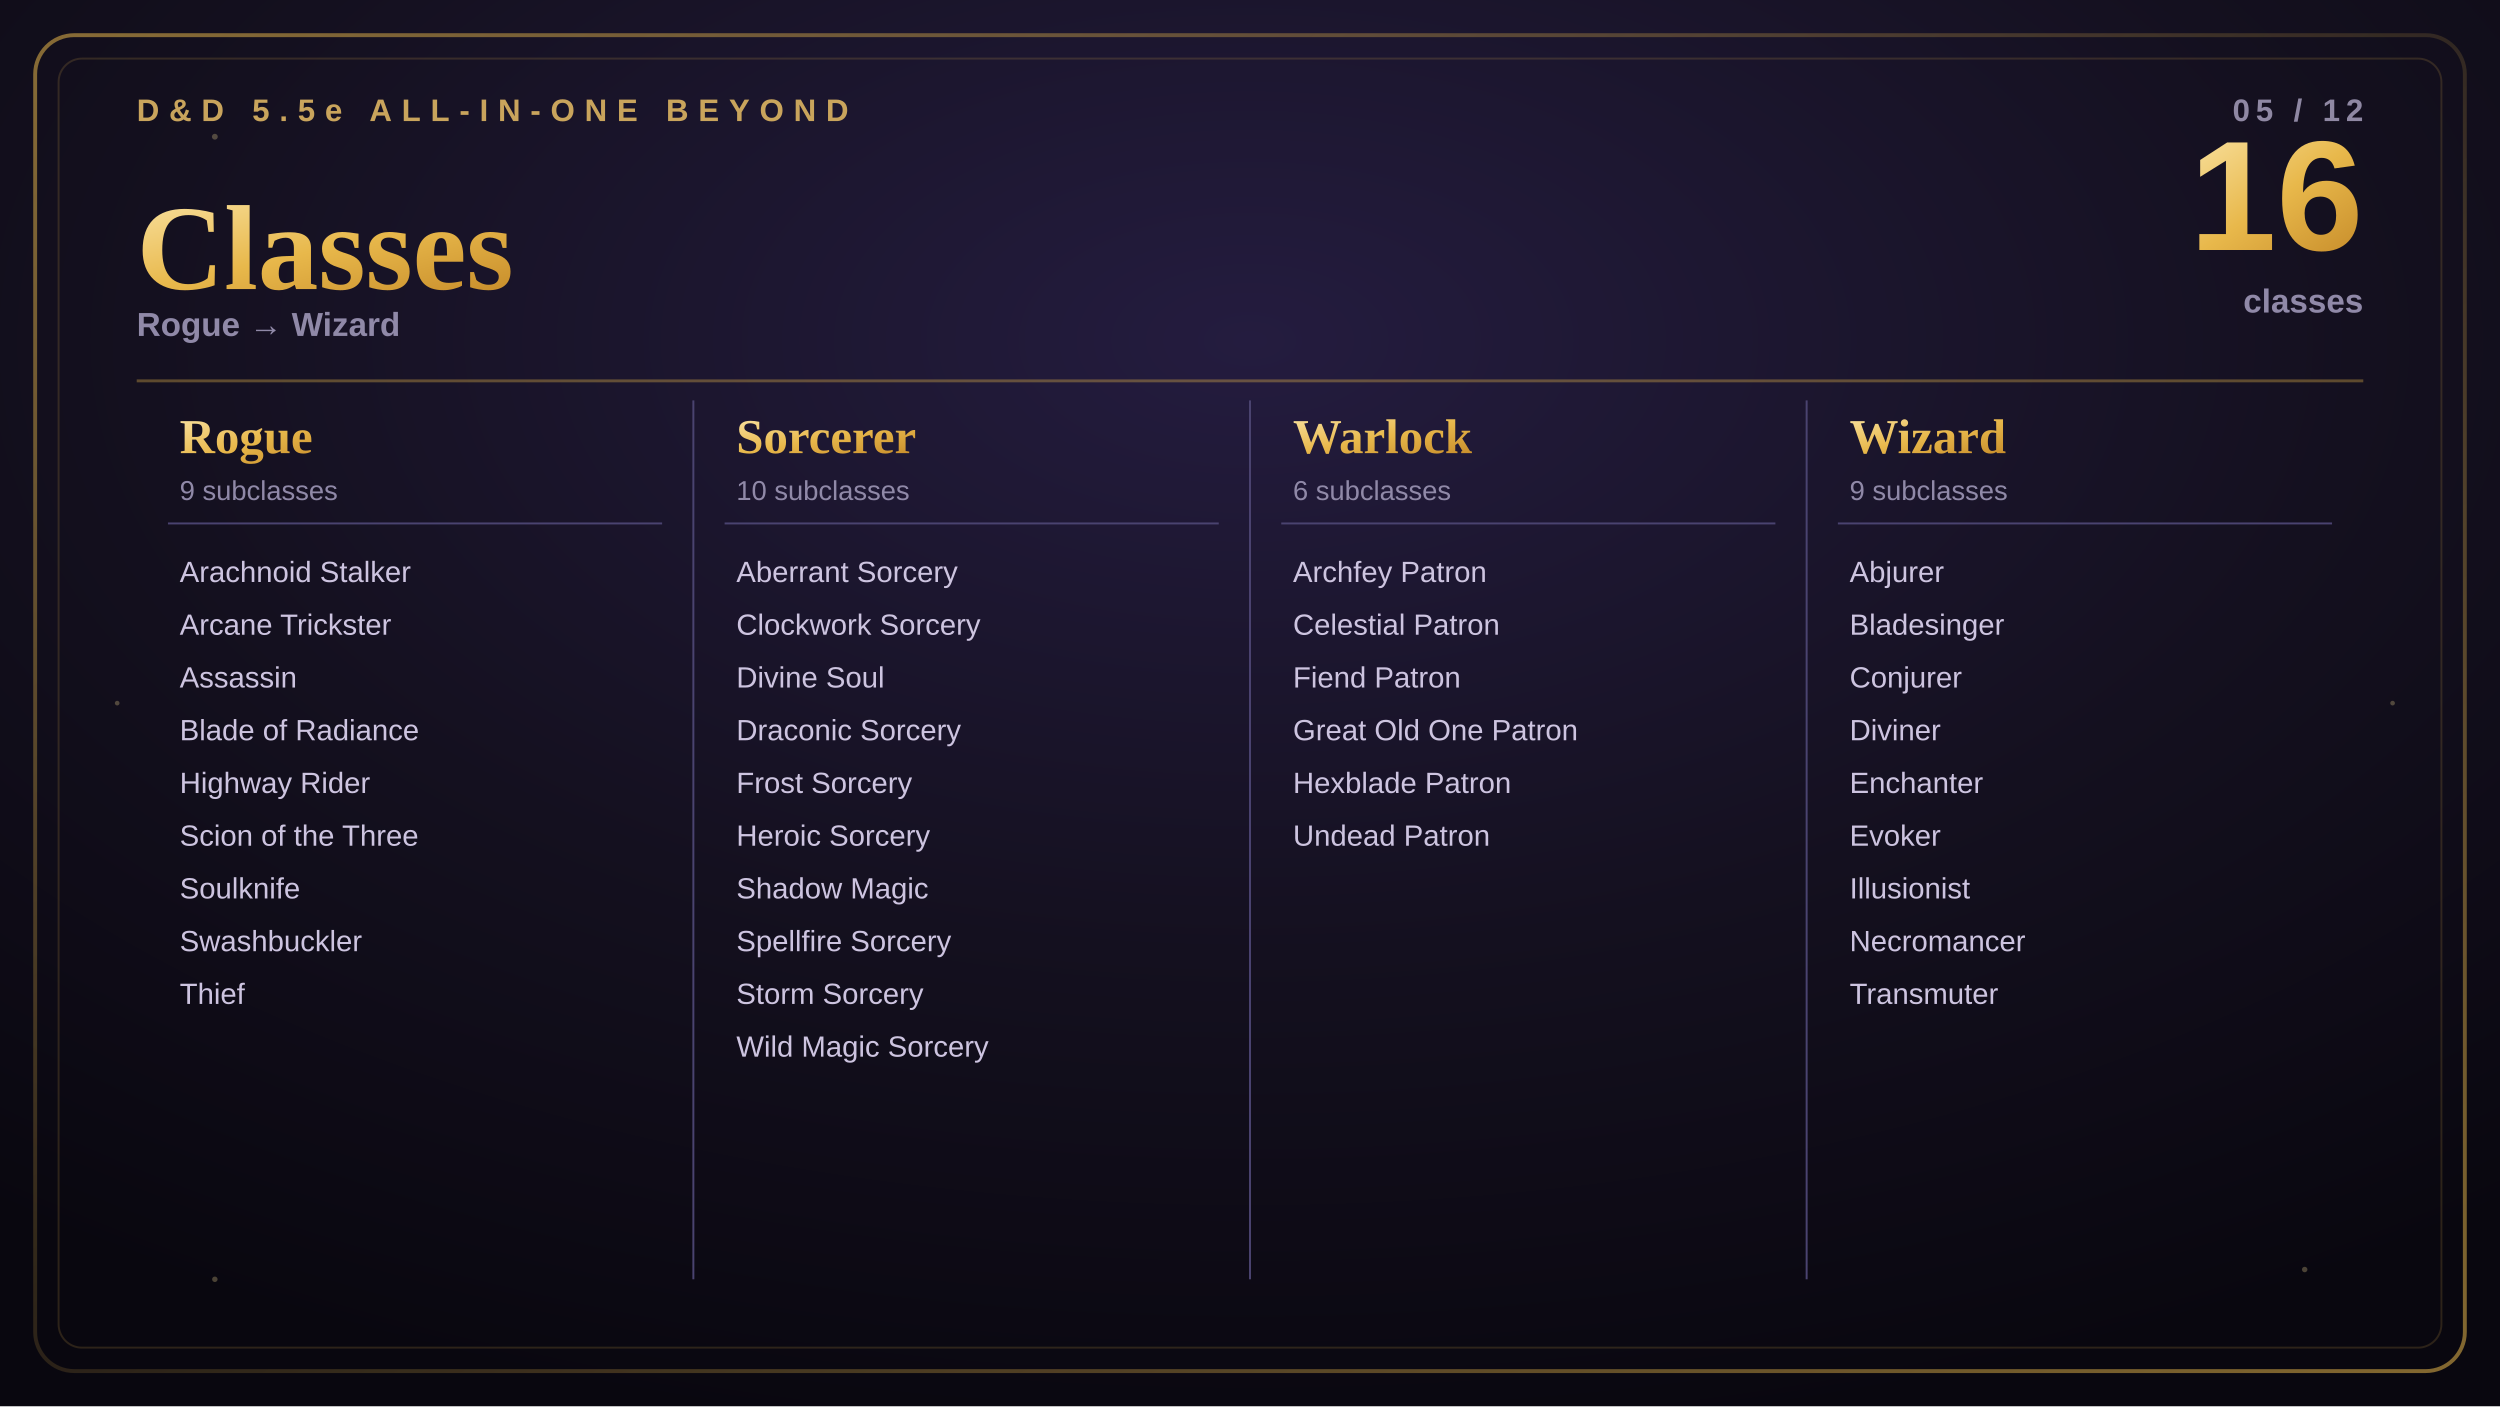
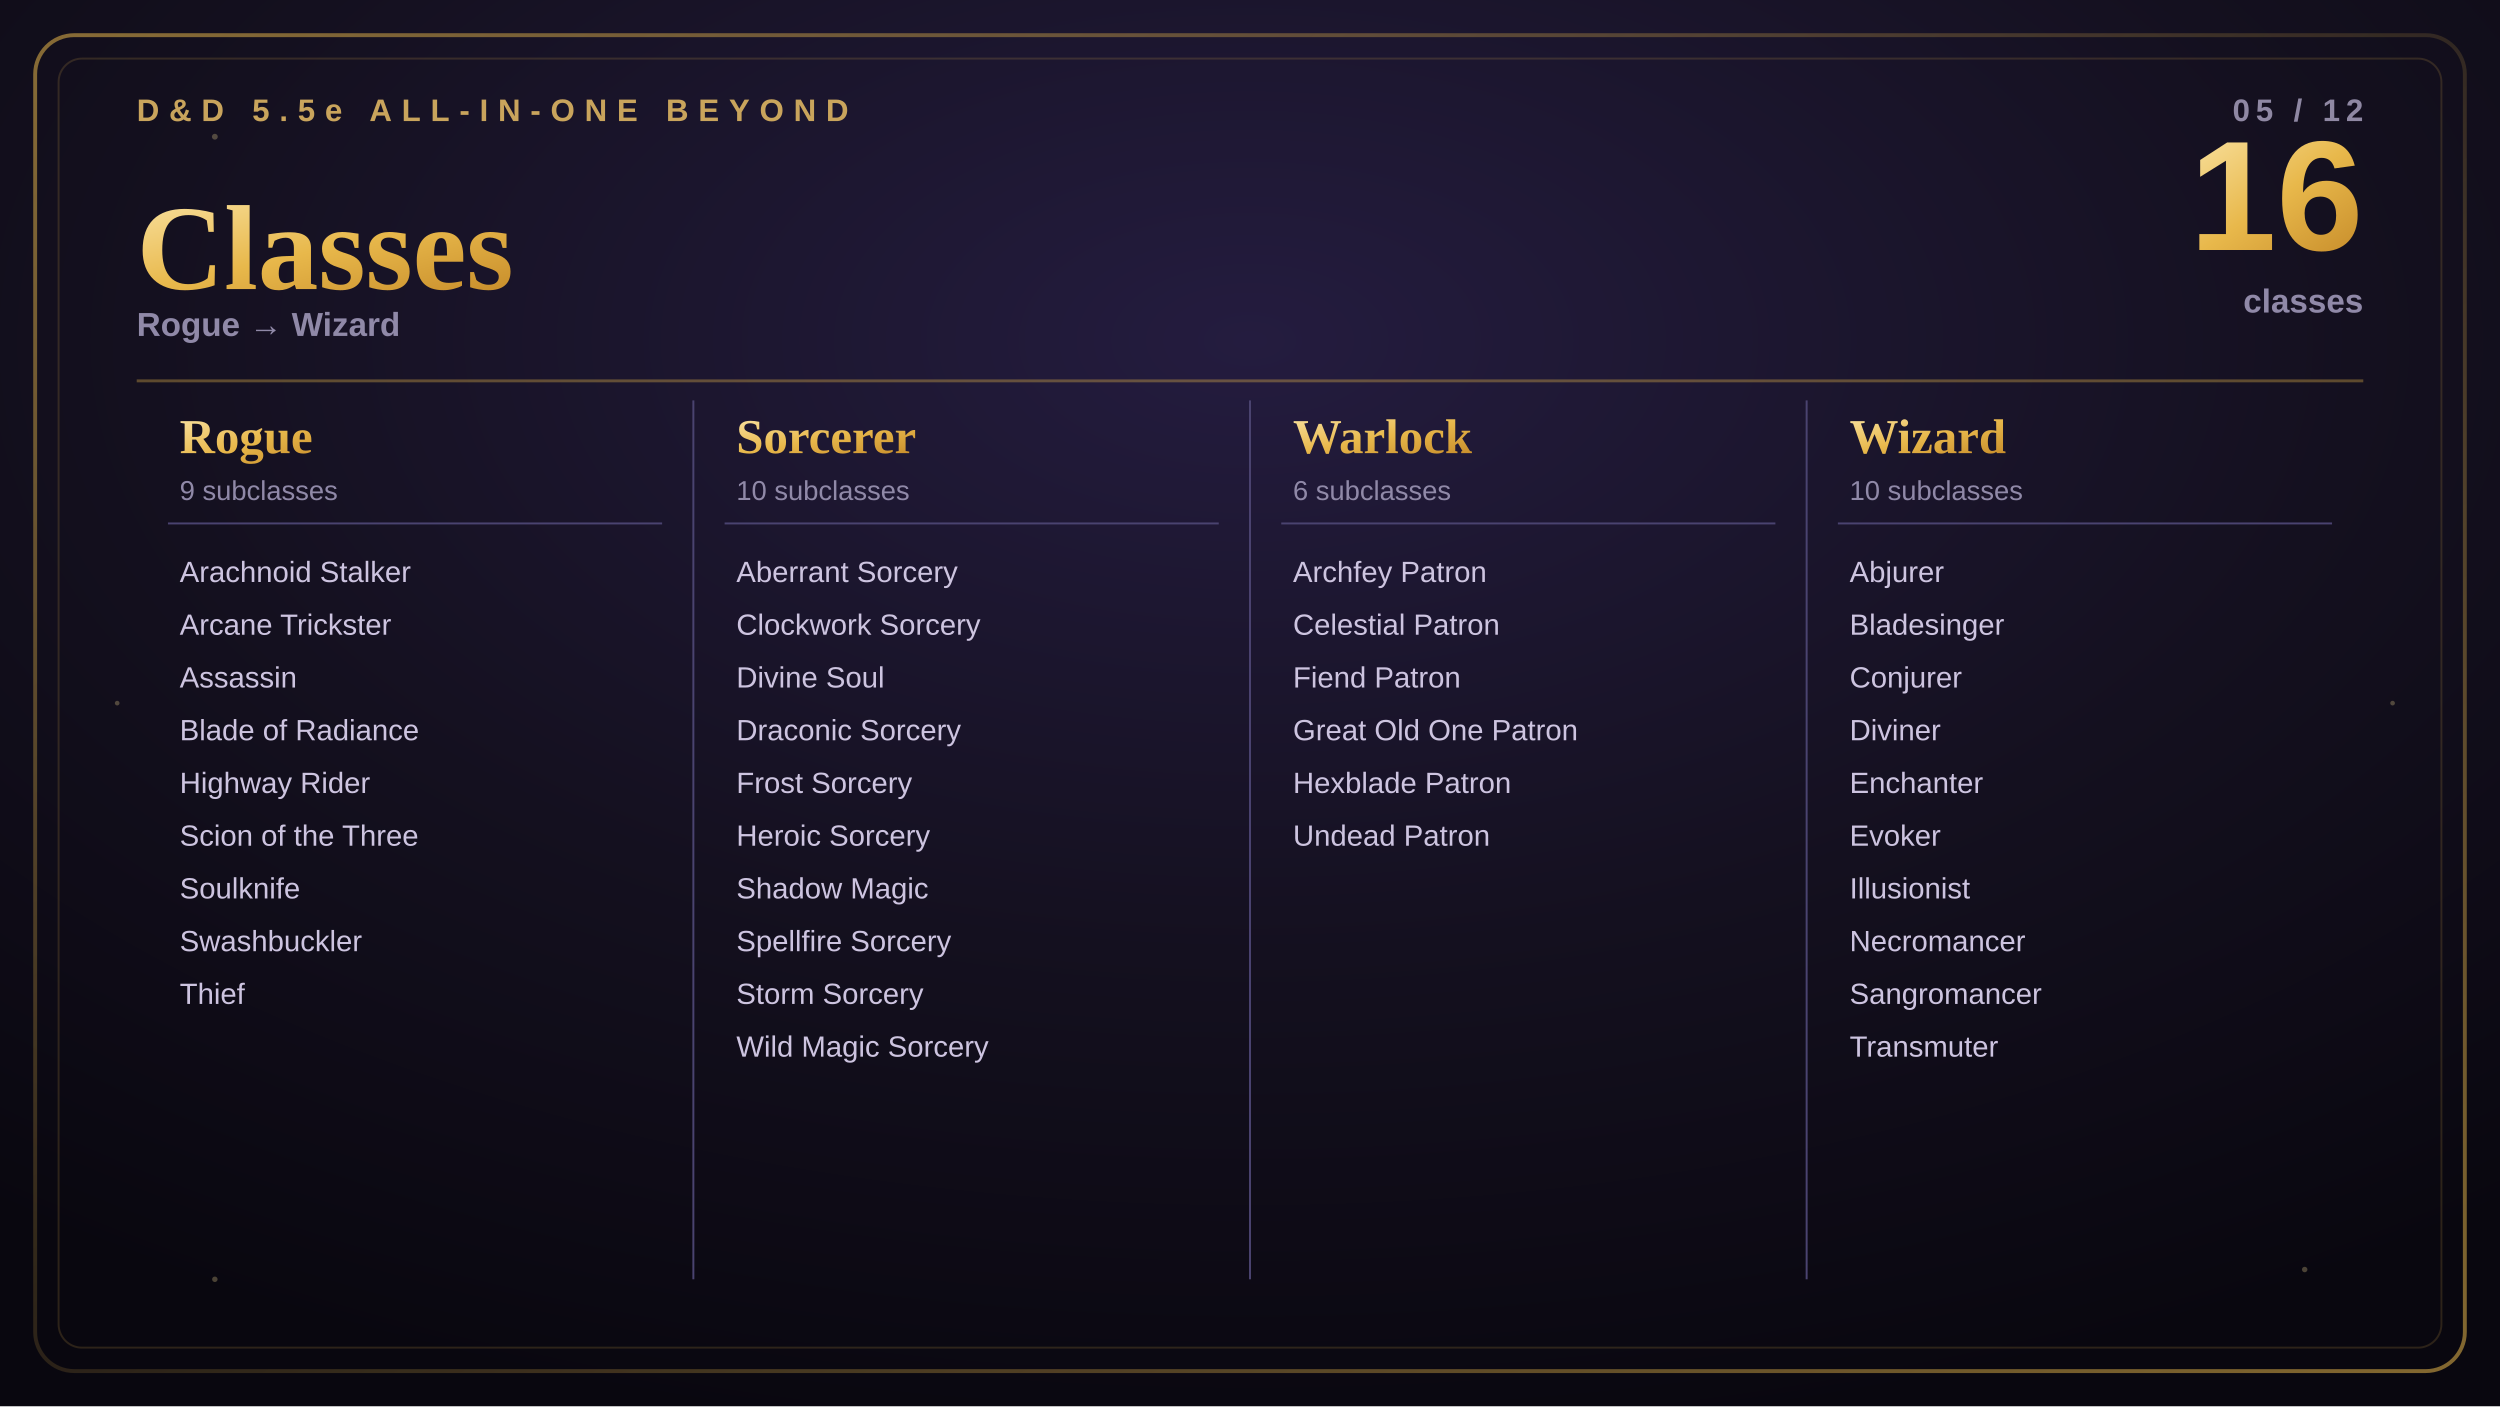
<svg xmlns="http://www.w3.org/2000/svg" width="1280" height="720" viewBox="0 0 1280 720">
  <defs>
    <radialGradient id="bgGlow" cx="50%" cy="24%" r="80%">
      <stop offset="0%" stop-color="#241c3f" />
      <stop offset="55%" stop-color="#14101f" />
      <stop offset="100%" stop-color="#09070f" />
    </radialGradient>
    <linearGradient id="goldGrad" x1="0%" y1="0%" x2="100%" y2="100%">
      <stop offset="0%" stop-color="#f7dd97" />
      <stop offset="50%" stop-color="#e8b84b" />
      <stop offset="100%" stop-color="#c98f2c" />
    </linearGradient>
    <linearGradient id="borderGrad" x1="0%" y1="0%" x2="100%" y2="100%">
      <stop offset="0%" stop-color="#e8b84b" stop-opacity="0.55" />
      <stop offset="50%" stop-color="#e8b84b" stop-opacity="0.15" />
      <stop offset="100%" stop-color="#e8b84b" stop-opacity="0.55" />
    </linearGradient>
  </defs>
  <rect x="0" y="0" width="1280" height="720" fill="url(#bgGlow)" />
  <g fill="#f7dd97" opacity="0.28">
    <circle cx="110" cy="70" r="1.5" />
    <circle cx="1180" cy="80" r="1.5" />
    <circle cx="60" cy="360" r="1.2" />
    <circle cx="1225" cy="360" r="1.2" />
    <circle cx="110" cy="655" r="1.4" />
    <circle cx="1180" cy="650" r="1.4" />
  </g>
  <rect x="18" y="18" width="1244" height="684" rx="20" fill="none" stroke="url(#borderGrad)" stroke-width="2" />
  <rect x="30" y="30" width="1220" height="660" rx="12" fill="none" stroke="#e8b84b" stroke-opacity="0.16" stroke-width="1" />
  <text x="70" y="62" font-family="Arial, Helvetica, sans-serif" font-size="16" font-weight="700" letter-spacing="5" fill="#c9a45c">D&amp;D 5.5e ALL-IN-ONE BEYOND</text>
  <text x="1210" y="62" text-anchor="end" font-family="Arial, Helvetica, sans-serif" font-size="16" font-weight="700" letter-spacing="3" fill="#8f88a3">05 / 12</text>
  <text x="70" y="148" font-family="Georgia, 'Times New Roman', serif" font-size="62" font-weight="700" fill="url(#goldGrad)">Classes</text>
  <text x="1210" y="128" text-anchor="end" font-family="Arial, Helvetica, sans-serif" font-size="80" font-weight="800" fill="url(#goldGrad)">16</text>
  <text x="1210" y="160" text-anchor="end" font-family="Arial, Helvetica, sans-serif" font-size="17" font-weight="600" fill="#9089a8">classes</text>
  <text x="70" y="172" font-family="Arial, Helvetica, sans-serif" font-size="17" font-weight="600" fill="#9089a8">Rogue → Wizard</text>
  <line x1="70" y1="195" x2="1210" y2="195" stroke="#e8b84b" stroke-opacity="0.35" stroke-width="1.5" />
  <line x1="355.0" y1="205" x2="355.0" y2="655" stroke="#4a4370" stroke-width="1" />
  <line x1="640.0" y1="205" x2="640.0" y2="655" stroke="#4a4370" stroke-width="1" />
  <line x1="925.0" y1="205" x2="925.0" y2="655" stroke="#4a4370" stroke-width="1" />
  <text x="92.0" y="232" font-family="Georgia, 'Times New Roman', serif" font-size="25" font-weight="700" fill="url(#goldGrad)">Rogue</text>
  <text x="92.0" y="256" font-family="Arial, Helvetica, sans-serif" font-size="14" fill="#9089a8">9 subclasses</text>
  <line x1="86.0" y1="268" x2="339.0" y2="268" stroke="#4a4370" stroke-width="1" />
  <text x="92.0" y="298" font-family="Arial, Helvetica, sans-serif" font-size="15" fill="#cdc4e0">Arachnoid Stalker</text>
  <text x="92.0" y="325" font-family="Arial, Helvetica, sans-serif" font-size="15" fill="#cdc4e0">Arcane Trickster</text>
  <text x="92.0" y="352" font-family="Arial, Helvetica, sans-serif" font-size="15" fill="#cdc4e0">Assassin</text>
  <text x="92.0" y="379" font-family="Arial, Helvetica, sans-serif" font-size="15" fill="#cdc4e0">Blade of Radiance</text>
  <text x="92.0" y="406" font-family="Arial, Helvetica, sans-serif" font-size="15" fill="#cdc4e0">Highway Rider</text>
  <text x="92.0" y="433" font-family="Arial, Helvetica, sans-serif" font-size="15" fill="#cdc4e0">Scion of the Three</text>
  <text x="92.0" y="460" font-family="Arial, Helvetica, sans-serif" font-size="15" fill="#cdc4e0">Soulknife</text>
  <text x="92.0" y="487" font-family="Arial, Helvetica, sans-serif" font-size="15" fill="#cdc4e0">Swashbuckler</text>
  <text x="92.0" y="514" font-family="Arial, Helvetica, sans-serif" font-size="15" fill="#cdc4e0">Thief</text>
  <text x="377.0" y="232" font-family="Georgia, 'Times New Roman', serif" font-size="25" font-weight="700" fill="url(#goldGrad)">Sorcerer</text>
  <text x="377.0" y="256" font-family="Arial, Helvetica, sans-serif" font-size="14" fill="#9089a8">10 subclasses</text>
  <line x1="371.0" y1="268" x2="624.0" y2="268" stroke="#4a4370" stroke-width="1" />
  <text x="377.0" y="298" font-family="Arial, Helvetica, sans-serif" font-size="15" fill="#cdc4e0">Aberrant Sorcery</text>
  <text x="377.0" y="325" font-family="Arial, Helvetica, sans-serif" font-size="15" fill="#cdc4e0">Clockwork Sorcery</text>
  <text x="377.0" y="352" font-family="Arial, Helvetica, sans-serif" font-size="15" fill="#cdc4e0">Divine Soul</text>
  <text x="377.0" y="379" font-family="Arial, Helvetica, sans-serif" font-size="15" fill="#cdc4e0">Draconic Sorcery</text>
  <text x="377.0" y="406" font-family="Arial, Helvetica, sans-serif" font-size="15" fill="#cdc4e0">Frost Sorcery</text>
  <text x="377.0" y="433" font-family="Arial, Helvetica, sans-serif" font-size="15" fill="#cdc4e0">Heroic Sorcery</text>
  <text x="377.0" y="460" font-family="Arial, Helvetica, sans-serif" font-size="15" fill="#cdc4e0">Shadow Magic</text>
  <text x="377.0" y="487" font-family="Arial, Helvetica, sans-serif" font-size="15" fill="#cdc4e0">Spellfire Sorcery</text>
  <text x="377.0" y="514" font-family="Arial, Helvetica, sans-serif" font-size="15" fill="#cdc4e0">Storm Sorcery</text>
  <text x="377.0" y="541" font-family="Arial, Helvetica, sans-serif" font-size="15" fill="#cdc4e0">Wild Magic Sorcery</text>
  <text x="662.0" y="232" font-family="Georgia, 'Times New Roman', serif" font-size="25" font-weight="700" fill="url(#goldGrad)">Warlock</text>
  <text x="662.0" y="256" font-family="Arial, Helvetica, sans-serif" font-size="14" fill="#9089a8">6 subclasses</text>
  <line x1="656.0" y1="268" x2="909.0" y2="268" stroke="#4a4370" stroke-width="1" />
  <text x="662.0" y="298" font-family="Arial, Helvetica, sans-serif" font-size="15" fill="#cdc4e0">Archfey Patron</text>
  <text x="662.0" y="325" font-family="Arial, Helvetica, sans-serif" font-size="15" fill="#cdc4e0">Celestial Patron</text>
  <text x="662.0" y="352" font-family="Arial, Helvetica, sans-serif" font-size="15" fill="#cdc4e0">Fiend Patron</text>
  <text x="662.0" y="379" font-family="Arial, Helvetica, sans-serif" font-size="15" fill="#cdc4e0">Great Old One Patron</text>
  <text x="662.0" y="406" font-family="Arial, Helvetica, sans-serif" font-size="15" fill="#cdc4e0">Hexblade Patron</text>
  <text x="662.0" y="433" font-family="Arial, Helvetica, sans-serif" font-size="15" fill="#cdc4e0">Undead Patron</text>
  <text x="947.0" y="232" font-family="Georgia, 'Times New Roman', serif" font-size="25" font-weight="700" fill="url(#goldGrad)">Wizard</text>
-   <text x="947.0" y="256" font-family="Arial, Helvetica, sans-serif" font-size="14" fill="#9089a8">9 subclasses</text>
+   <text x="947.0" y="256" font-family="Arial, Helvetica, sans-serif" font-size="14" fill="#9089a8">10 subclasses</text>
  <line x1="941.0" y1="268" x2="1194.0" y2="268" stroke="#4a4370" stroke-width="1" />
  <text x="947.0" y="298" font-family="Arial, Helvetica, sans-serif" font-size="15" fill="#cdc4e0">Abjurer</text>
  <text x="947.0" y="325" font-family="Arial, Helvetica, sans-serif" font-size="15" fill="#cdc4e0">Bladesinger</text>
  <text x="947.0" y="352" font-family="Arial, Helvetica, sans-serif" font-size="15" fill="#cdc4e0">Conjurer</text>
  <text x="947.0" y="379" font-family="Arial, Helvetica, sans-serif" font-size="15" fill="#cdc4e0">Diviner</text>
  <text x="947.0" y="406" font-family="Arial, Helvetica, sans-serif" font-size="15" fill="#cdc4e0">Enchanter</text>
  <text x="947.0" y="433" font-family="Arial, Helvetica, sans-serif" font-size="15" fill="#cdc4e0">Evoker</text>
  <text x="947.0" y="460" font-family="Arial, Helvetica, sans-serif" font-size="15" fill="#cdc4e0">Illusionist</text>
  <text x="947.0" y="487" font-family="Arial, Helvetica, sans-serif" font-size="15" fill="#cdc4e0">Necromancer</text>
-   <text x="947.0" y="514" font-family="Arial, Helvetica, sans-serif" font-size="15" fill="#cdc4e0">Transmuter</text>
+   <text x="947.0" y="514" font-family="Arial, Helvetica, sans-serif" font-size="15" fill="#cdc4e0">Sangromancer</text>
+   <text x="947.0" y="541" font-family="Arial, Helvetica, sans-serif" font-size="15" fill="#cdc4e0">Transmuter</text>
</svg>
